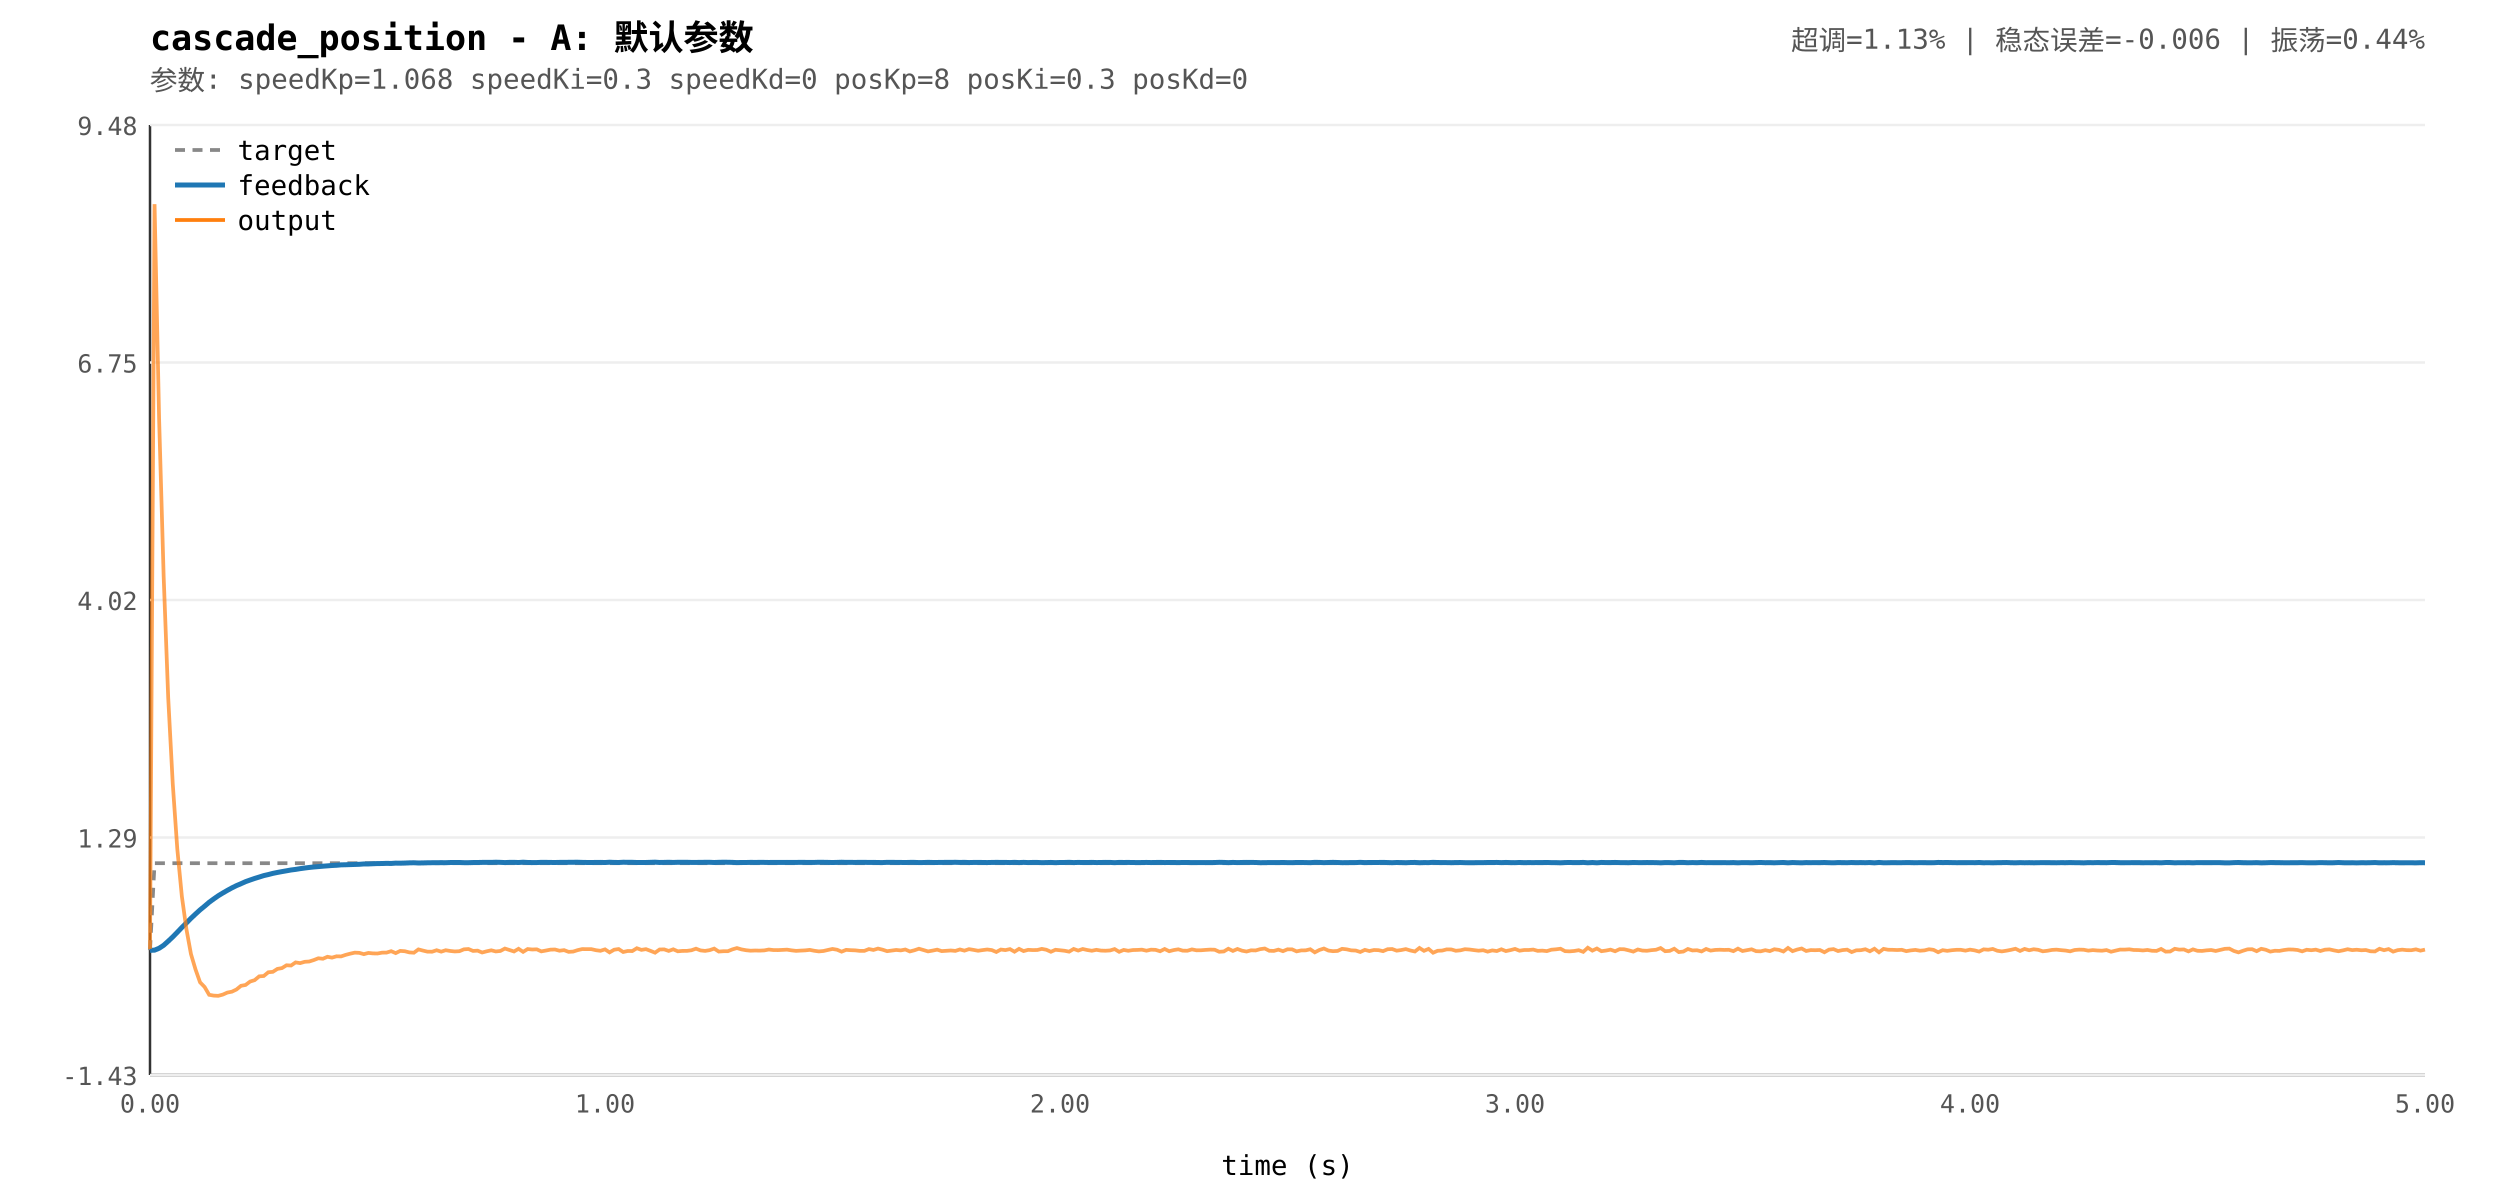
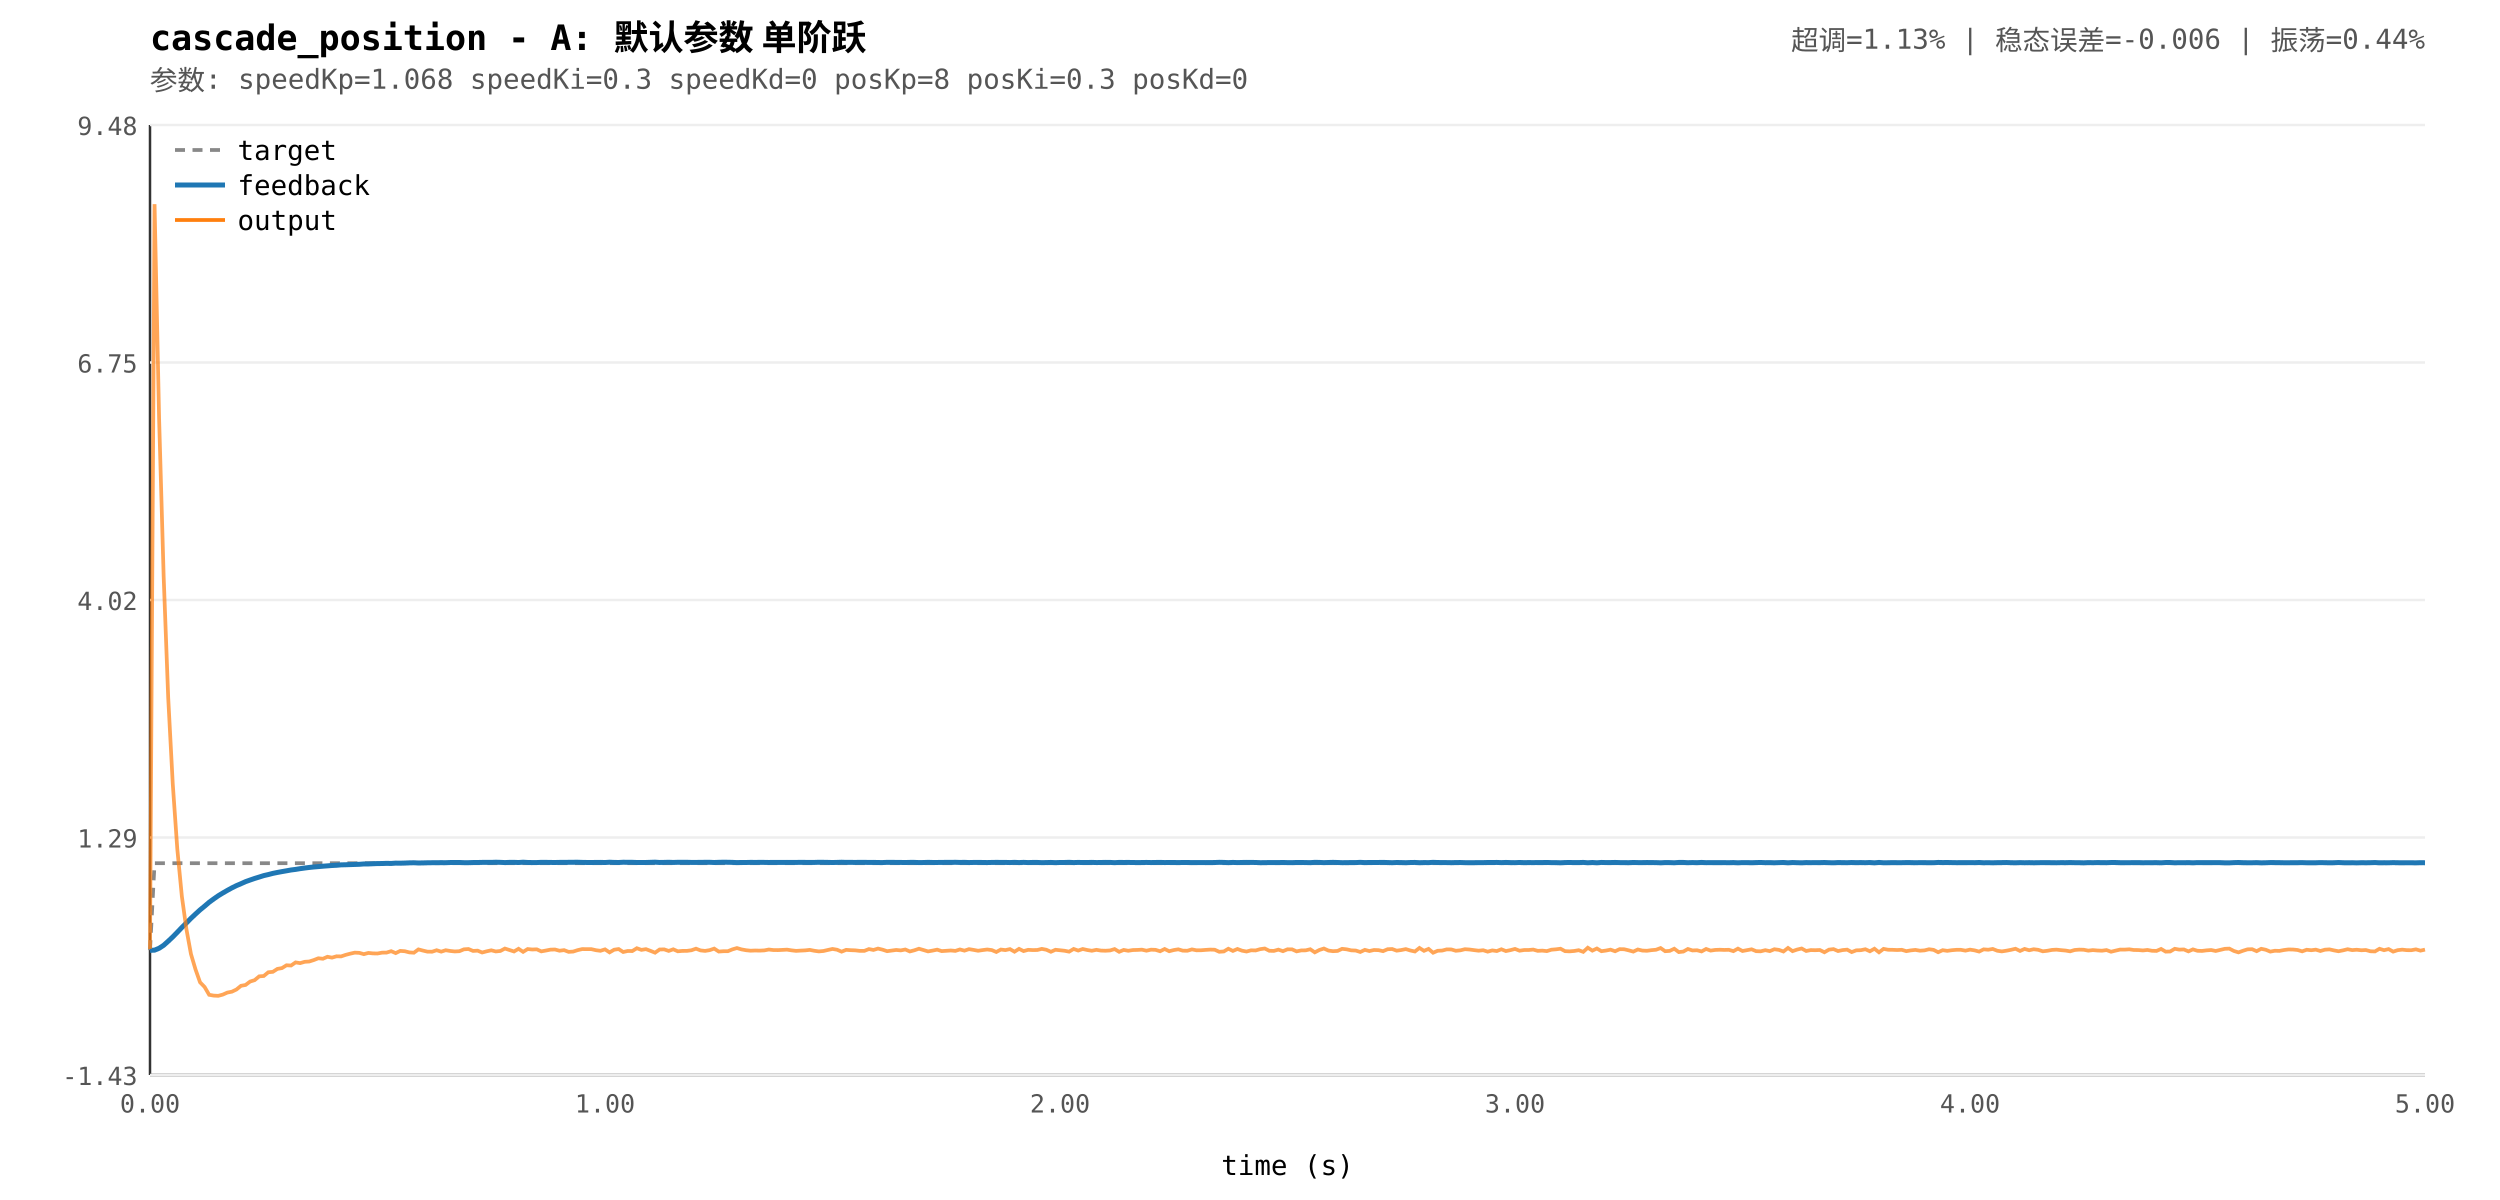
<svg xmlns="http://www.w3.org/2000/svg" viewBox="0 0 1000 480" font-family="monospace" font-size="12">
  <rect width="1000" height="480" fill="#ffffff" />
-   <text x="60" y="20" font-size="14" font-weight="bold">cascade_position - A: 默认参数</text>
+   <text x="60" y="20" font-size="14" font-weight="bold">cascade_position - A: 默认参数 单阶跃</text>
  <text x="60" y="36" font-size="11" fill="#555">参数: speedKp=1.068 speedKi=0.3 speedKd=0 posKp=8 posKi=0.3 posKd=0</text>
  <text x="970" y="20" text-anchor="end" font-size="11" fill="#555">超调=1.13% | 稳态误差=-0.006 | 振荡=0.44%</text>
  <line x1="60" y1="50" x2="60" y2="430" stroke="#333" />
  <line x1="60" y1="430" x2="970" y2="430" stroke="#333" />
  <line x1="60" y1="50" x2="970" y2="50" stroke="#eee" />
  <text x="55" y="54" text-anchor="end" font-size="10" fill="#555">9.48</text>
  <line x1="60" y1="145" x2="970" y2="145" stroke="#eee" />
  <text x="55" y="149" text-anchor="end" font-size="10" fill="#555">6.75</text>
  <line x1="60" y1="240" x2="970" y2="240" stroke="#eee" />
  <text x="55" y="244" text-anchor="end" font-size="10" fill="#555">4.02</text>
  <line x1="60" y1="335" x2="970" y2="335" stroke="#eee" />
  <text x="55" y="339" text-anchor="end" font-size="10" fill="#555">1.29</text>
  <line x1="60" y1="430" x2="970" y2="430" stroke="#eee" />
  <text x="55" y="434" text-anchor="end" font-size="10" fill="#555">-1.43</text>
  <text x="60" y="445" text-anchor="middle" font-size="10" fill="#555">0.00</text>
  <text x="242" y="445" text-anchor="middle" font-size="10" fill="#555">1.00</text>
  <text x="424" y="445" text-anchor="middle" font-size="10" fill="#555">2.00</text>
  <text x="606" y="445" text-anchor="middle" font-size="10" fill="#555">3.00</text>
  <text x="788" y="445" text-anchor="middle" font-size="10" fill="#555">4.00</text>
  <text x="970" y="445" text-anchor="middle" font-size="10" fill="#555">5.00</text>
  <path d="M 60.00 380.08 L 61.82 345.27 L 63.64 345.27 L 65.46 345.27 L 67.28 345.27 L 69.10 345.27 L 70.92 345.27 L 72.74 345.27 L 74.56 345.27 L 76.38 345.27 L 78.20 345.27 L 80.02 345.27 L 81.84 345.27 L 83.66 345.27 L 85.48 345.27 L 87.30 345.27 L 89.12 345.27 L 90.94 345.27 L 92.76 345.27 L 94.58 345.27 L 96.40 345.27 L 98.22 345.27 L 100.04 345.27 L 101.86 345.27 L 103.68 345.27 L 105.50 345.27 L 107.32 345.27 L 109.14 345.27 L 110.96 345.27 L 112.78 345.27 L 114.60 345.27 L 116.42 345.27 L 118.24 345.27 L 120.06 345.27 L 121.88 345.27 L 123.70 345.27 L 125.52 345.27 L 127.34 345.27 L 129.16 345.27 L 130.98 345.27 L 132.80 345.27 L 134.62 345.27 L 136.44 345.27 L 138.26 345.27 L 140.08 345.27 L 141.90 345.27 L 143.72 345.27 L 145.54 345.27 L 147.36 345.27 L 149.18 345.27 L 151.00 345.27 L 152.82 345.27 L 154.64 345.27 L 156.46 345.27 L 158.28 345.27 L 160.10 345.27 L 161.92 345.27 L 163.74 345.27 L 165.56 345.27 L 167.38 345.27 L 169.20 345.27 L 171.02 345.27 L 172.84 345.27 L 174.66 345.27 L 176.48 345.27 L 178.30 345.27 L 180.12 345.27 L 181.94 345.27 L 183.76 345.27 L 185.58 345.27 L 187.40 345.27 L 189.22 345.27 L 191.04 345.27 L 192.86 345.27 L 194.68 345.27 L 196.50 345.27 L 198.32 345.27 L 200.14 345.27 L 201.96 345.27 L 203.78 345.27 L 205.60 345.27 L 207.42 345.27 L 209.24 345.27 L 211.06 345.27 L 212.88 345.27 L 214.70 345.27 L 216.52 345.27 L 218.34 345.27 L 220.16 345.27 L 221.98 345.27 L 223.80 345.27 L 225.62 345.27 L 227.44 345.27 L 229.26 345.27 L 231.08 345.27 L 232.90 345.27 L 234.72 345.27 L 236.54 345.27 L 238.36 345.27 L 240.18 345.27 L 242.00 345.27 L 243.82 345.27 L 245.64 345.27 L 247.46 345.27 L 249.28 345.27 L 251.10 345.27 L 252.92 345.27 L 254.74 345.27 L 256.56 345.27 L 258.38 345.27 L 260.20 345.27 L 262.02 345.27 L 263.84 345.27 L 265.66 345.27 L 267.48 345.27 L 269.30 345.27 L 271.12 345.27 L 272.94 345.27 L 274.76 345.27 L 276.58 345.27 L 278.40 345.27 L 280.22 345.27 L 282.04 345.27 L 283.86 345.27 L 285.68 345.27 L 287.50 345.27 L 289.32 345.27 L 291.14 345.27 L 292.96 345.27 L 294.78 345.27 L 296.60 345.27 L 298.42 345.27 L 300.24 345.27 L 302.06 345.27 L 303.88 345.27 L 305.70 345.27 L 307.52 345.27 L 309.34 345.27 L 311.16 345.27 L 312.98 345.27 L 314.80 345.27 L 316.62 345.27 L 318.44 345.27 L 320.26 345.27 L 322.08 345.27 L 323.90 345.27 L 325.72 345.27 L 327.54 345.27 L 329.36 345.27 L 331.18 345.27 L 333.00 345.27 L 334.82 345.27 L 336.64 345.27 L 338.46 345.27 L 340.28 345.27 L 342.10 345.27 L 343.92 345.27 L 345.74 345.27 L 347.56 345.27 L 349.38 345.27 L 351.20 345.27 L 353.02 345.27 L 354.84 345.27 L 356.66 345.27 L 358.48 345.27 L 360.30 345.27 L 362.12 345.27 L 363.94 345.27 L 365.76 345.27 L 367.58 345.27 L 369.40 345.27 L 371.22 345.27 L 373.04 345.27 L 374.86 345.27 L 376.68 345.27 L 378.50 345.27 L 380.32 345.27 L 382.14 345.27 L 383.96 345.27 L 385.78 345.27 L 387.60 345.27 L 389.42 345.27 L 391.24 345.27 L 393.06 345.27 L 394.88 345.27 L 396.70 345.27 L 398.52 345.27 L 400.34 345.27 L 402.16 345.27 L 403.98 345.27 L 405.80 345.27 L 407.62 345.27 L 409.44 345.27 L 411.26 345.27 L 413.08 345.27 L 414.90 345.27 L 416.72 345.27 L 418.54 345.27 L 420.36 345.27 L 422.18 345.27 L 424.00 345.27 L 425.82 345.27 L 427.64 345.27 L 429.46 345.27 L 431.28 345.27 L 433.10 345.27 L 434.92 345.27 L 436.74 345.27 L 438.56 345.27 L 440.38 345.27 L 442.20 345.27 L 444.02 345.27 L 445.84 345.27 L 447.66 345.27 L 449.48 345.27 L 451.30 345.27 L 453.12 345.27 L 454.94 345.27 L 456.76 345.27 L 458.58 345.27 L 460.40 345.27 L 462.22 345.27 L 464.04 345.27 L 465.86 345.27 L 467.68 345.27 L 469.50 345.27 L 471.32 345.27 L 473.14 345.27 L 474.96 345.27 L 476.78 345.27 L 478.60 345.27 L 480.42 345.27 L 482.24 345.27 L 484.06 345.27 L 485.88 345.27 L 487.70 345.27 L 489.52 345.27 L 491.34 345.27 L 493.16 345.27 L 494.98 345.27 L 496.80 345.27 L 498.62 345.27 L 500.44 345.27 L 502.26 345.27 L 504.08 345.27 L 505.90 345.27 L 507.72 345.27 L 509.54 345.27 L 511.36 345.27 L 513.18 345.27 L 515.00 345.27 L 516.82 345.27 L 518.64 345.27 L 520.46 345.27 L 522.28 345.27 L 524.10 345.27 L 525.92 345.27 L 527.74 345.27 L 529.56 345.27 L 531.38 345.27 L 533.20 345.27 L 535.02 345.27 L 536.84 345.27 L 538.66 345.27 L 540.48 345.27 L 542.30 345.27 L 544.12 345.27 L 545.94 345.27 L 547.76 345.27 L 549.58 345.27 L 551.40 345.27 L 553.22 345.27 L 555.04 345.27 L 556.86 345.27 L 558.68 345.27 L 560.50 345.27 L 562.32 345.27 L 564.14 345.27 L 565.96 345.27 L 567.78 345.27 L 569.60 345.27 L 571.42 345.27 L 573.24 345.27 L 575.06 345.27 L 576.88 345.27 L 578.70 345.27 L 580.52 345.27 L 582.34 345.27 L 584.16 345.27 L 585.98 345.27 L 587.80 345.27 L 589.62 345.27 L 591.44 345.27 L 593.26 345.27 L 595.08 345.27 L 596.90 345.27 L 598.72 345.27 L 600.54 345.27 L 602.36 345.27 L 604.18 345.27 L 606.00 345.27 L 607.82 345.27 L 609.64 345.27 L 611.46 345.27 L 613.28 345.27 L 615.10 345.27 L 616.92 345.27 L 618.74 345.27 L 620.56 345.27 L 622.38 345.27 L 624.20 345.27 L 626.02 345.27 L 627.84 345.27 L 629.66 345.27 L 631.48 345.27 L 633.30 345.27 L 635.12 345.27 L 636.94 345.27 L 638.76 345.27 L 640.58 345.27 L 642.40 345.27 L 644.22 345.27 L 646.04 345.27 L 647.86 345.27 L 649.68 345.27 L 651.50 345.27 L 653.32 345.27 L 655.14 345.27 L 656.96 345.27 L 658.78 345.27 L 660.60 345.27 L 662.42 345.27 L 664.24 345.27 L 666.06 345.27 L 667.88 345.27 L 669.70 345.27 L 671.52 345.27 L 673.34 345.27 L 675.16 345.27 L 676.98 345.27 L 678.80 345.27 L 680.62 345.27 L 682.44 345.27 L 684.26 345.27 L 686.08 345.27 L 687.90 345.27 L 689.72 345.27 L 691.54 345.27 L 693.36 345.27 L 695.18 345.27 L 697.00 345.27 L 698.82 345.27 L 700.64 345.27 L 702.46 345.27 L 704.28 345.27 L 706.10 345.27 L 707.92 345.27 L 709.74 345.27 L 711.56 345.27 L 713.38 345.27 L 715.20 345.27 L 717.02 345.27 L 718.84 345.27 L 720.66 345.27 L 722.48 345.27 L 724.30 345.27 L 726.12 345.27 L 727.94 345.27 L 729.76 345.27 L 731.58 345.27 L 733.40 345.27 L 735.22 345.27 L 737.04 345.27 L 738.86 345.27 L 740.68 345.27 L 742.50 345.27 L 744.32 345.27 L 746.14 345.27 L 747.96 345.27 L 749.78 345.27 L 751.60 345.27 L 753.42 345.27 L 755.24 345.27 L 757.06 345.27 L 758.88 345.27 L 760.70 345.27 L 762.52 345.27 L 764.34 345.27 L 766.16 345.27 L 767.98 345.27 L 769.80 345.27 L 771.62 345.27 L 773.44 345.27 L 775.26 345.27 L 777.08 345.27 L 778.90 345.27 L 780.72 345.27 L 782.54 345.27 L 784.36 345.27 L 786.18 345.27 L 788.00 345.27 L 789.82 345.27 L 791.64 345.27 L 793.46 345.27 L 795.28 345.27 L 797.10 345.27 L 798.92 345.27 L 800.74 345.27 L 802.56 345.27 L 804.38 345.27 L 806.20 345.27 L 808.02 345.27 L 809.84 345.27 L 811.66 345.27 L 813.48 345.27 L 815.30 345.27 L 817.12 345.27 L 818.94 345.27 L 820.76 345.27 L 822.58 345.27 L 824.40 345.27 L 826.22 345.27 L 828.04 345.27 L 829.86 345.27 L 831.68 345.27 L 833.50 345.27 L 835.32 345.27 L 837.14 345.27 L 838.96 345.27 L 840.78 345.27 L 842.60 345.27 L 844.42 345.27 L 846.24 345.27 L 848.06 345.27 L 849.88 345.27 L 851.70 345.27 L 853.52 345.27 L 855.34 345.27 L 857.16 345.27 L 858.98 345.27 L 860.80 345.27 L 862.62 345.27 L 864.44 345.27 L 866.26 345.27 L 868.08 345.27 L 869.90 345.27 L 871.72 345.27 L 873.54 345.27 L 875.36 345.27 L 877.18 345.27 L 879.00 345.27 L 880.82 345.27 L 882.64 345.27 L 884.46 345.27 L 886.28 345.27 L 888.10 345.27 L 889.92 345.27 L 891.74 345.27 L 893.56 345.27 L 895.38 345.27 L 897.20 345.27 L 899.02 345.27 L 900.84 345.27 L 902.66 345.27 L 904.48 345.27 L 906.30 345.27 L 908.12 345.27 L 909.94 345.27 L 911.76 345.27 L 913.58 345.27 L 915.40 345.27 L 917.22 345.27 L 919.04 345.27 L 920.86 345.27 L 922.68 345.27 L 924.50 345.27 L 926.32 345.27 L 928.14 345.27 L 929.96 345.27 L 931.78 345.27 L 933.60 345.27 L 935.42 345.27 L 937.24 345.27 L 939.06 345.27 L 940.88 345.27 L 942.70 345.27 L 944.52 345.27 L 946.34 345.27 L 948.16 345.27 L 949.98 345.27 L 951.80 345.27 L 953.62 345.27 L 955.44 345.27 L 957.26 345.27 L 959.08 345.27 L 960.90 345.27 L 962.72 345.27 L 964.54 345.27 L 966.36 345.27 L 968.18 345.27 L 970.00 345.27" fill="none" stroke="#888" stroke-width="1.5" stroke-dasharray="4 3" />
  <path d="M 60.00 380.14 L 61.82 380.06 L 63.64 379.31 L 65.46 378.12 L 67.28 376.48 L 69.10 374.77 L 70.92 372.90 L 72.74 370.99 L 74.56 369.19 L 76.38 367.33 L 78.20 365.62 L 80.02 363.96 L 81.84 362.47 L 83.66 360.91 L 85.48 359.58 L 87.30 358.31 L 89.12 357.20 L 90.94 356.15 L 92.76 355.15 L 94.58 354.25 L 96.40 353.48 L 98.22 352.66 L 100.04 352.01 L 101.86 351.38 L 103.68 350.82 L 105.50 350.24 L 107.32 349.82 L 109.14 349.35 L 110.96 348.98 L 112.78 348.64 L 114.60 348.32 L 116.42 347.99 L 118.24 347.76 L 120.06 347.46 L 121.88 347.21 L 123.70 346.98 L 125.52 346.79 L 127.34 346.64 L 129.16 346.48 L 130.98 346.34 L 132.80 346.20 L 134.62 346.11 L 136.44 345.94 L 138.26 345.90 L 140.08 345.84 L 141.90 345.78 L 143.72 345.72 L 145.54 345.58 L 147.36 345.58 L 149.18 345.50 L 151.00 345.42 L 152.82 345.41 L 154.64 345.34 L 156.46 345.38 L 158.28 345.25 L 160.10 345.27 L 161.92 345.22 L 163.74 345.14 L 165.56 345.11 L 167.38 345.19 L 169.20 345.16 L 171.02 345.11 L 172.84 345.09 L 174.66 345.08 L 176.48 345.06 L 178.30 345.08 L 180.12 345.01 L 181.94 345.00 L 183.76 344.99 L 185.58 345.07 L 187.40 345.07 L 189.22 345.01 L 191.04 345.00 L 192.86 344.96 L 194.68 344.95 L 196.50 344.96 L 198.32 344.89 L 200.14 344.94 L 201.96 345.03 L 203.78 344.95 L 205.60 344.94 L 207.42 345.01 L 209.24 344.88 L 211.06 344.99 L 212.88 345.02 L 214.70 345.02 L 216.52 344.94 L 218.34 344.95 L 220.16 344.98 L 221.98 345.00 L 223.80 344.96 L 225.62 344.95 L 227.44 344.93 L 229.26 344.91 L 231.08 344.90 L 232.90 344.96 L 234.72 344.99 L 236.54 345.01 L 238.36 344.97 L 240.18 344.96 L 242.00 345.01 L 243.82 344.89 L 245.64 344.97 L 247.46 345.00 L 249.28 344.90 L 251.10 344.92 L 252.92 344.93 L 254.74 345.00 L 256.56 344.99 L 258.38 344.99 L 260.20 344.93 L 262.02 344.87 L 263.84 344.99 L 265.66 344.96 L 267.48 344.91 L 269.30 344.98 L 271.12 344.92 L 272.94 344.92 L 274.76 344.92 L 276.58 344.97 L 278.40 344.97 L 280.22 344.94 L 282.04 344.93 L 283.86 344.92 L 285.68 345.00 L 287.50 344.93 L 289.32 344.89 L 291.14 344.91 L 292.96 344.95 L 294.78 345.04 L 296.60 344.99 L 298.42 345.00 L 300.24 344.95 L 302.06 344.97 L 303.88 344.95 L 305.70 344.96 L 307.52 344.99 L 309.34 344.97 L 311.16 344.98 L 312.98 344.98 L 314.80 344.96 L 316.62 344.98 L 318.44 344.97 L 320.26 344.94 L 322.08 344.96 L 323.90 344.98 L 325.72 344.97 L 327.54 344.91 L 329.36 344.93 L 331.18 344.96 L 333.00 345.01 L 334.82 344.96 L 336.64 344.90 L 338.46 344.96 L 340.28 344.95 L 342.10 344.97 L 343.92 344.94 L 345.74 344.94 L 347.56 344.98 L 349.38 344.96 L 351.20 345.01 L 353.02 345.02 L 354.84 344.94 L 356.66 344.94 L 358.48 344.97 L 360.30 344.98 L 362.12 345.01 L 363.94 344.96 L 365.76 344.96 L 367.58 345.03 L 369.40 345.01 L 371.22 344.94 L 373.04 344.99 L 374.86 344.99 L 376.68 344.97 L 378.50 344.95 L 380.32 344.96 L 382.14 344.92 L 383.96 344.98 L 385.78 344.94 L 387.60 345.02 L 389.42 344.98 L 391.24 344.97 L 393.06 344.99 L 394.88 345.02 L 396.70 344.98 L 398.52 344.95 L 400.34 344.97 L 402.16 344.97 L 403.98 345.02 L 405.80 344.94 L 407.62 345.03 L 409.44 344.95 L 411.26 345.03 L 413.08 344.98 L 414.90 344.98 L 416.72 345.06 L 418.54 345.03 L 420.36 344.98 L 422.18 345.06 L 424.00 345.00 L 425.82 344.99 L 427.64 344.93 L 429.46 345.03 L 431.28 344.97 L 433.10 345.01 L 434.92 345.01 L 436.74 344.96 L 438.56 345.02 L 440.38 345.00 L 442.20 344.96 L 444.02 344.97 L 445.84 345.07 L 447.66 344.97 L 449.48 344.99 L 451.30 344.98 L 453.12 345.00 L 454.94 345.03 L 456.76 345.01 L 458.58 344.98 L 460.40 345.02 L 462.22 344.99 L 464.04 344.96 L 465.86 345.02 L 467.68 344.99 L 469.50 345.00 L 471.32 345.03 L 473.14 345.00 L 474.96 344.99 L 476.78 345.04 L 478.60 345.02 L 480.42 345.02 L 482.24 345.04 L 484.06 345.02 L 485.88 345.01 L 487.70 344.93 L 489.52 344.97 L 491.34 345.05 L 493.16 344.97 L 494.98 345.04 L 496.80 344.99 L 498.62 344.96 L 500.44 344.98 L 502.26 344.99 L 504.08 345.07 L 505.90 345.06 L 507.72 345.02 L 509.54 345.03 L 511.36 345.03 L 513.18 344.99 L 515.00 345.05 L 516.82 345.06 L 518.64 344.99 L 520.46 344.99 L 522.28 345.03 L 524.10 345.06 L 525.92 344.94 L 527.74 344.97 L 529.56 345.06 L 531.38 345.00 L 533.20 344.95 L 535.02 345.00 L 536.84 345.07 L 538.66 345.06 L 540.48 345.02 L 542.30 345.03 L 544.12 344.94 L 545.94 345.04 L 547.76 344.99 L 549.58 345.00 L 551.40 344.99 L 553.22 344.96 L 555.04 345.02 L 556.86 345.08 L 558.68 345.00 L 560.50 345.03 L 562.32 345.08 L 564.14 345.01 L 565.96 344.98 L 567.78 345.08 L 569.60 345.03 L 571.42 345.05 L 573.24 344.94 L 575.06 345.01 L 576.88 345.02 L 578.70 345.04 L 580.52 345.07 L 582.34 345.02 L 584.16 345.01 L 585.98 345.07 L 587.80 345.07 L 589.62 345.07 L 591.44 345.05 L 593.26 345.05 L 595.08 345.00 L 596.90 345.01 L 598.72 344.98 L 600.54 345.05 L 602.36 344.98 L 604.18 345.04 L 606.00 345.07 L 607.82 344.99 L 609.64 345.06 L 611.46 345.03 L 613.28 345.05 L 615.10 345.02 L 616.92 345.02 L 618.74 344.99 L 620.56 345.05 L 622.38 345.05 L 624.20 345.11 L 626.02 345.02 L 627.84 345.00 L 629.66 345.03 L 631.48 345.03 L 633.30 344.97 L 635.12 345.11 L 636.94 345.00 L 638.76 345.11 L 640.58 344.98 L 642.40 345.03 L 644.22 345.02 L 646.04 344.98 L 647.86 345.04 L 649.68 345.06 L 651.50 345.07 L 653.32 344.99 L 655.14 345.04 L 656.96 345.04 L 658.78 345.01 L 660.60 345.03 L 662.42 345.05 L 664.24 345.12 L 666.06 345.02 L 667.88 345.04 L 669.70 345.11 L 671.52 344.98 L 673.34 344.98 L 675.16 345.08 L 676.98 345.03 L 678.80 345.07 L 680.62 344.97 L 682.44 345.07 L 684.26 345.04 L 686.08 345.04 L 687.90 345.06 L 689.72 345.06 L 691.54 345.08 L 693.36 345.03 L 695.18 345.12 L 697.00 345.04 L 698.82 345.04 L 700.64 345.09 L 702.46 345.03 L 704.28 344.99 L 706.10 345.07 L 707.92 345.04 L 709.74 345.11 L 711.56 345.05 L 713.38 344.99 L 715.20 345.12 L 717.02 345.01 L 718.84 345.08 L 720.66 345.12 L 722.48 345.03 L 724.30 345.07 L 726.12 345.05 L 727.94 345.05 L 729.76 345.00 L 731.58 345.08 L 733.40 345.12 L 735.22 345.02 L 737.04 345.05 L 738.86 345.08 L 740.68 345.01 L 742.50 345.06 L 744.32 345.03 L 746.14 345.08 L 747.96 345.01 L 749.78 345.13 L 751.60 344.98 L 753.42 345.11 L 755.24 345.09 L 757.06 345.04 L 758.88 345.07 L 760.70 345.07 L 762.52 345.03 L 764.34 345.04 L 766.16 345.09 L 767.98 345.05 L 769.80 345.06 L 771.62 345.08 L 773.44 345.09 L 775.26 344.98 L 777.08 345.02 L 778.90 345.00 L 780.72 345.04 L 782.54 345.07 L 784.36 345.06 L 786.18 345.06 L 788.00 345.05 L 789.82 345.07 L 791.64 345.00 L 793.46 345.10 L 795.28 345.08 L 797.10 345.11 L 798.92 345.06 L 800.74 345.04 L 802.56 345.01 L 804.38 345.08 L 806.20 345.11 L 808.02 345.05 L 809.84 345.10 L 811.66 345.06 L 813.48 345.10 L 815.30 345.08 L 817.12 345.04 L 818.94 345.06 L 820.76 345.07 L 822.58 345.10 L 824.40 345.06 L 826.22 345.07 L 828.04 345.02 L 829.86 345.07 L 831.68 345.08 L 833.50 345.13 L 835.32 345.04 L 837.14 345.08 L 838.96 345.03 L 840.78 345.05 L 842.60 345.07 L 844.42 345.01 L 846.24 345.01 L 848.06 345.07 L 849.88 345.09 L 851.70 345.07 L 853.52 345.06 L 855.34 345.04 L 857.16 345.10 L 858.98 345.08 L 860.80 345.07 L 862.62 345.06 L 864.44 345.12 L 866.26 345.01 L 868.08 345.01 L 869.90 345.11 L 871.72 345.07 L 873.54 345.09 L 875.36 345.04 L 877.18 345.12 L 879.00 345.04 L 880.82 345.05 L 882.64 345.05 L 884.46 345.06 L 886.28 345.04 L 888.10 345.06 L 889.92 345.13 L 891.74 345.14 L 893.56 345.05 L 895.38 345.00 L 897.20 345.07 L 899.02 345.10 L 900.84 345.10 L 902.66 345.05 L 904.48 345.13 L 906.30 345.10 L 908.12 345.03 L 909.94 345.04 L 911.76 345.06 L 913.58 345.10 L 915.40 345.10 L 917.22 345.08 L 919.04 345.07 L 920.86 345.05 L 922.68 345.11 L 924.50 345.10 L 926.32 345.10 L 928.14 345.04 L 929.96 345.08 L 931.78 345.11 L 933.60 345.09 L 935.42 345.01 L 937.24 345.09 L 939.06 345.11 L 940.88 345.09 L 942.70 345.15 L 944.52 345.08 L 946.34 345.10 L 948.16 345.08 L 949.98 345.02 L 951.80 345.12 L 953.62 345.09 L 955.44 345.11 L 957.26 345.05 L 959.08 345.09 L 960.90 345.11 L 962.72 345.10 L 964.54 345.11 L 966.36 345.13 L 968.18 345.07 L 970.00 345.10" fill="none" stroke="#1f77b4" stroke-width="2" />
  <path d="M 60.00 379.60 L 61.82 81.67 L 63.64 167.37 L 65.46 230.47 L 67.28 279.03 L 69.10 313.51 L 70.92 339.62 L 72.74 358.52 L 74.56 371.63 L 76.38 381.60 L 78.20 387.76 L 80.02 392.92 L 81.84 394.79 L 83.66 397.92 L 85.48 398.24 L 87.30 398.33 L 89.12 397.84 L 90.94 397.03 L 92.76 396.67 L 94.58 395.80 L 96.40 394.32 L 98.22 393.99 L 100.04 392.62 L 101.86 392.06 L 103.68 390.54 L 105.50 390.40 L 107.32 388.91 L 109.14 388.73 L 110.96 387.56 L 112.78 387.24 L 114.60 386.11 L 116.42 386.21 L 118.24 384.96 L 120.06 385.25 L 121.88 384.72 L 123.70 384.60 L 125.52 384.02 L 127.34 383.31 L 129.16 383.50 L 130.98 382.71 L 132.80 383.05 L 134.62 382.52 L 136.44 382.56 L 138.26 381.95 L 140.08 381.47 L 141.90 381.06 L 143.72 381.14 L 145.54 381.66 L 147.36 381.17 L 149.18 381.36 L 151.00 381.40 L 152.82 381.06 L 154.64 381.03 L 156.46 380.47 L 158.28 381.24 L 160.10 380.36 L 161.92 380.49 L 163.74 380.96 L 165.56 381.08 L 167.38 379.76 L 169.20 380.24 L 171.02 380.67 L 172.84 380.68 L 174.66 380.09 L 176.48 380.66 L 178.30 380.09 L 180.12 380.39 L 181.94 380.58 L 183.76 380.48 L 185.58 379.73 L 187.40 379.61 L 189.22 380.37 L 191.04 380.26 L 192.86 381.00 L 194.68 380.52 L 196.50 380.12 L 198.32 380.58 L 200.14 380.39 L 201.96 379.42 L 203.78 380.00 L 205.60 380.59 L 207.42 379.52 L 209.24 380.74 L 211.06 379.62 L 212.88 379.80 L 214.70 379.73 L 216.52 380.55 L 218.34 380.22 L 220.16 379.86 L 221.98 379.80 L 223.80 380.29 L 225.62 380.05 L 227.44 380.74 L 229.26 380.63 L 231.08 380.05 L 232.90 379.63 L 234.72 379.66 L 236.54 379.66 L 238.36 380.08 L 240.18 380.32 L 242.00 379.74 L 243.82 380.95 L 245.64 379.89 L 247.46 379.62 L 249.28 380.80 L 251.10 380.39 L 252.92 380.42 L 254.74 379.29 L 256.56 379.95 L 258.38 379.66 L 260.20 380.34 L 262.02 381.07 L 263.84 379.80 L 265.66 379.75 L 267.48 380.37 L 269.30 379.72 L 271.12 380.52 L 272.94 380.36 L 274.76 380.35 L 276.58 380.10 L 278.40 379.47 L 280.22 380.17 L 282.04 380.36 L 283.86 380.06 L 285.68 379.44 L 287.50 380.62 L 289.32 380.49 L 291.14 380.48 L 292.96 379.75 L 294.78 379.22 L 296.60 379.76 L 298.42 380.09 L 300.24 380.28 L 302.06 380.20 L 303.88 380.25 L 305.70 380.16 L 307.52 379.81 L 309.34 380.02 L 311.16 380.04 L 312.98 379.96 L 314.80 379.86 L 316.62 380.14 L 318.44 380.35 L 320.26 380.24 L 322.08 380.15 L 323.90 379.95 L 325.72 380.31 L 327.54 380.56 L 329.36 380.40 L 331.18 379.98 L 333.00 379.58 L 334.82 379.89 L 336.64 380.66 L 338.46 379.94 L 340.28 380.07 L 342.10 380.14 L 343.92 380.35 L 345.74 380.35 L 347.56 379.63 L 349.38 379.98 L 351.20 379.43 L 353.02 379.87 L 354.84 380.47 L 356.66 380.23 L 358.48 379.98 L 360.30 380.16 L 362.12 379.80 L 363.94 380.58 L 365.76 380.11 L 367.58 379.49 L 369.40 380.02 L 371.22 380.56 L 373.04 380.24 L 374.86 379.86 L 376.68 380.44 L 378.50 380.32 L 380.32 380.19 L 382.14 380.36 L 383.96 379.78 L 385.78 380.26 L 387.60 379.66 L 389.42 379.96 L 391.24 380.30 L 393.06 380.03 L 394.88 379.80 L 396.70 380.03 L 398.52 380.79 L 400.34 379.82 L 402.16 380.04 L 403.98 379.64 L 405.80 380.68 L 407.62 379.54 L 409.44 380.43 L 411.26 379.93 L 413.08 380.03 L 414.90 380.00 L 416.72 379.55 L 418.54 379.90 L 420.36 380.71 L 422.18 379.91 L 424.00 380.10 L 425.82 380.30 L 427.64 380.66 L 429.46 379.58 L 431.28 380.22 L 433.10 379.60 L 434.92 380.01 L 436.74 380.30 L 438.56 379.93 L 440.38 380.23 L 442.20 380.29 L 444.02 380.18 L 445.84 379.63 L 447.66 380.72 L 449.48 379.97 L 451.30 380.31 L 453.12 380.02 L 454.94 379.97 L 456.76 379.87 L 458.58 380.28 L 460.40 379.87 L 462.22 379.94 L 464.04 380.50 L 465.86 379.60 L 467.68 380.49 L 469.50 380.02 L 471.32 379.73 L 473.14 380.27 L 474.96 380.29 L 476.78 379.76 L 478.60 380.12 L 480.42 380.10 L 482.24 379.96 L 484.06 379.84 L 485.88 379.89 L 487.70 380.71 L 489.52 380.58 L 491.34 379.50 L 493.16 380.37 L 494.98 379.59 L 496.80 380.27 L 498.62 380.61 L 500.44 380.12 L 502.26 380.18 L 504.08 379.66 L 505.90 379.40 L 507.72 380.31 L 509.54 380.36 L 511.36 379.85 L 513.18 380.47 L 515.00 379.72 L 516.82 379.74 L 518.64 380.55 L 520.46 380.17 L 522.28 380.14 L 524.10 379.70 L 525.92 380.94 L 527.74 379.99 L 529.56 379.41 L 531.38 380.23 L 533.20 380.47 L 535.02 380.37 L 536.84 379.53 L 538.66 379.73 L 540.48 380.14 L 542.30 380.22 L 544.12 380.79 L 545.94 379.94 L 547.76 380.42 L 549.58 380.00 L 551.40 380.06 L 553.22 380.46 L 555.04 379.69 L 556.86 379.61 L 558.68 380.27 L 560.50 380.01 L 562.32 379.64 L 564.14 380.19 L 565.96 380.60 L 567.78 379.18 L 569.60 380.33 L 571.42 379.56 L 573.24 381.09 L 575.06 380.31 L 576.88 380.22 L 578.70 379.75 L 580.52 379.78 L 582.34 380.31 L 584.16 380.13 L 585.98 379.68 L 587.80 379.81 L 589.62 380.05 L 591.44 380.28 L 593.26 380.09 L 595.08 380.66 L 596.90 380.16 L 598.72 380.42 L 600.54 379.71 L 602.36 380.43 L 604.18 380.05 L 606.00 379.57 L 607.82 380.28 L 609.64 380.01 L 611.46 380.00 L 613.28 379.83 L 615.10 380.34 L 616.92 380.25 L 618.74 380.44 L 620.56 379.88 L 622.38 379.73 L 624.20 379.49 L 626.02 380.46 L 627.84 380.54 L 629.66 380.39 L 631.48 380.08 L 633.30 380.74 L 635.12 379.09 L 636.94 380.25 L 638.76 379.40 L 640.58 380.48 L 642.40 380.22 L 644.22 379.86 L 646.04 380.50 L 647.86 379.66 L 649.68 379.70 L 651.50 380.14 L 653.32 380.64 L 655.14 379.79 L 656.96 380.23 L 658.78 380.31 L 660.60 380.06 L 662.42 379.90 L 664.24 379.22 L 666.06 380.48 L 667.88 380.35 L 669.70 379.49 L 671.52 380.83 L 673.34 380.62 L 675.16 379.59 L 676.98 380.18 L 678.80 380.10 L 680.62 380.57 L 682.44 379.59 L 684.26 380.24 L 686.08 379.97 L 687.90 379.90 L 689.72 379.97 L 691.54 379.92 L 693.36 380.46 L 695.18 379.45 L 697.00 380.40 L 698.82 380.06 L 700.64 379.72 L 702.46 380.47 L 704.28 380.53 L 706.10 380.07 L 707.92 380.45 L 709.74 379.70 L 711.56 379.95 L 713.38 380.60 L 715.20 379.18 L 717.02 380.46 L 718.84 379.83 L 720.66 379.40 L 722.48 380.39 L 724.30 380.03 L 726.12 380.08 L 727.94 380.00 L 729.76 380.90 L 731.58 379.86 L 733.40 379.64 L 735.22 380.42 L 737.04 380.03 L 738.86 379.86 L 740.68 380.83 L 742.50 380.13 L 744.32 380.08 L 746.14 379.70 L 747.96 380.51 L 749.78 379.49 L 751.60 380.92 L 753.42 379.55 L 755.24 379.90 L 757.06 379.93 L 758.88 380.01 L 760.70 379.92 L 762.52 380.46 L 764.34 380.15 L 766.16 379.96 L 767.98 380.28 L 769.80 380.15 L 771.62 379.70 L 773.44 379.95 L 775.26 380.89 L 777.08 380.07 L 778.90 380.34 L 780.72 380.08 L 782.54 379.93 L 784.36 379.93 L 786.18 380.26 L 788.00 379.86 L 789.82 380.14 L 791.64 380.63 L 793.46 379.74 L 795.28 379.89 L 797.10 379.58 L 798.92 380.30 L 800.74 380.56 L 802.56 380.28 L 804.38 379.93 L 806.20 379.50 L 808.02 380.38 L 809.84 379.57 L 811.66 380.10 L 813.48 379.70 L 815.30 379.93 L 817.12 380.52 L 818.94 380.31 L 820.76 379.97 L 822.58 379.86 L 824.40 380.06 L 826.22 380.22 L 828.04 380.53 L 829.86 380.00 L 831.68 379.85 L 833.50 379.90 L 835.32 380.26 L 837.14 380.04 L 838.96 380.20 L 840.78 380.28 L 842.60 380.03 L 844.42 380.69 L 846.24 380.25 L 848.06 379.83 L 849.88 379.85 L 851.70 379.72 L 853.52 380.00 L 855.34 380.02 L 857.16 380.18 L 858.98 379.98 L 860.80 380.31 L 862.62 380.36 L 864.44 379.58 L 866.26 380.65 L 868.08 380.59 L 869.90 379.52 L 871.72 379.85 L 873.54 379.78 L 875.36 380.55 L 877.18 379.75 L 879.00 380.32 L 880.82 380.37 L 882.64 380.14 L 884.46 380.01 L 886.28 380.39 L 888.10 379.96 L 889.92 379.53 L 891.74 379.45 L 893.56 380.39 L 895.38 380.95 L 897.20 380.30 L 899.02 379.73 L 900.84 379.68 L 902.66 380.47 L 904.48 379.52 L 906.30 379.90 L 908.12 380.64 L 909.94 380.30 L 911.76 380.36 L 913.58 380.01 L 915.40 379.78 L 917.22 379.82 L 919.04 380.00 L 920.86 380.54 L 922.68 379.90 L 924.50 380.09 L 926.32 379.86 L 928.14 380.40 L 929.96 379.88 L 931.78 379.75 L 933.60 380.16 L 935.42 380.50 L 937.24 380.13 L 939.06 379.69 L 940.88 380.04 L 942.70 379.90 L 944.52 380.10 L 946.34 380.01 L 948.16 380.51 L 949.98 380.57 L 951.80 379.51 L 953.62 380.08 L 955.44 379.63 L 957.26 380.65 L 959.08 380.06 L 960.90 379.86 L 962.72 380.06 L 964.54 380.08 L 966.36 379.74 L 968.18 380.26 L 970.00 379.85" fill="none" stroke="#ff7f0e" stroke-width="1.5" opacity="0.7" />
  <g transform="translate(70, 60)">
    <line x1="0" y1="0" x2="20" y2="0" stroke="#888" stroke-width="1.5" stroke-dasharray="4 3" />
    <text x="25" y="4" font-size="11">target</text>
    <line x1="0" y1="14" x2="20" y2="14" stroke="#1f77b4" stroke-width="2" />
    <text x="25" y="18" font-size="11">feedback</text>
    <line x1="0" y1="28" x2="20" y2="28" stroke="#ff7f0e" stroke-width="1.5" />
    <text x="25" y="32" font-size="11">output</text>
  </g>
  <text x="515" y="470" text-anchor="middle" font-size="11">time (s)</text>
</svg>
